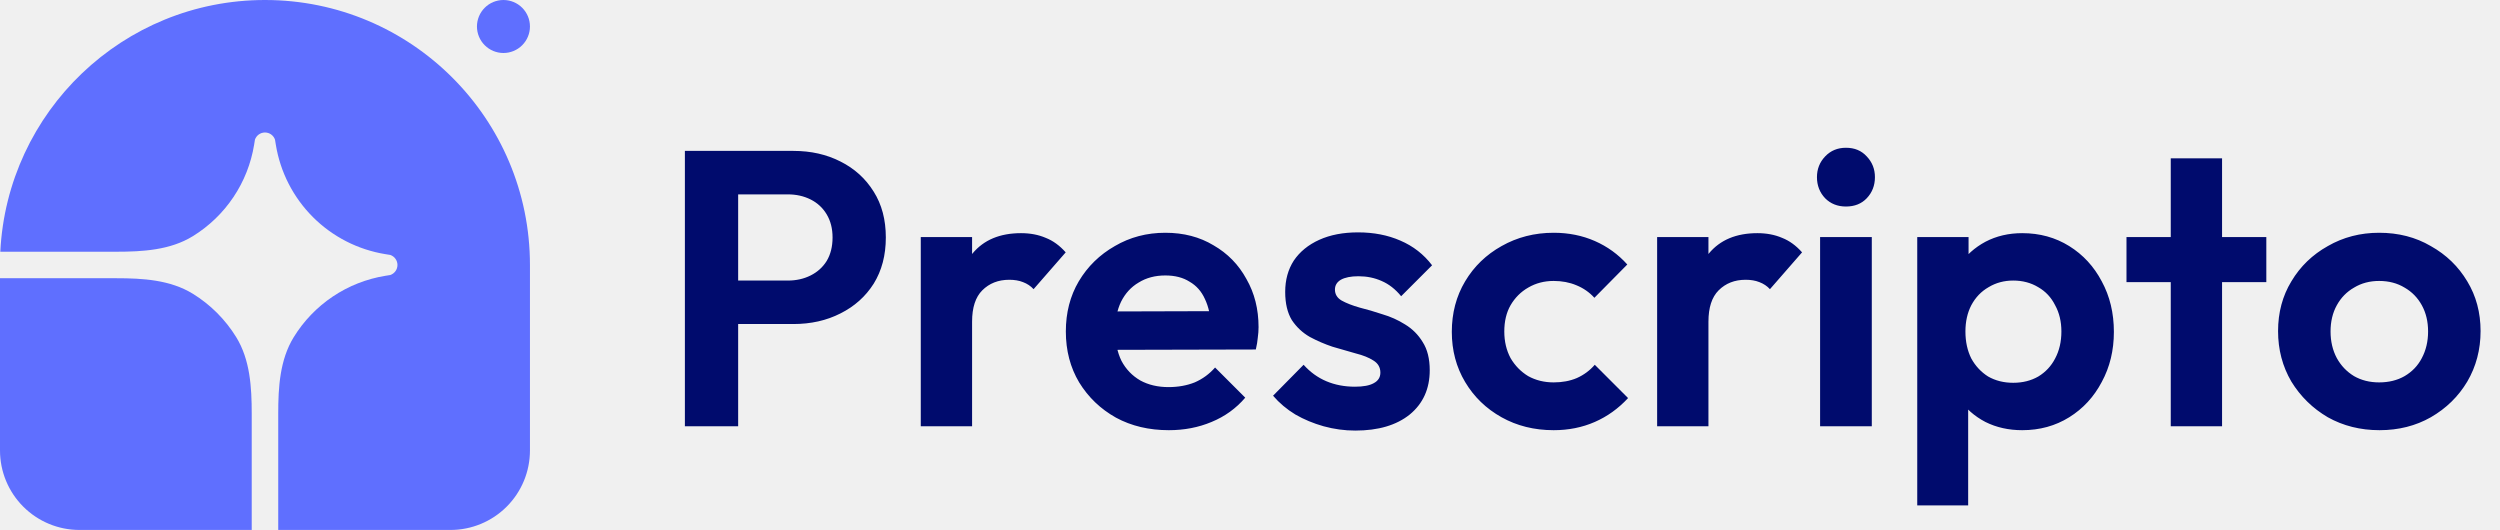
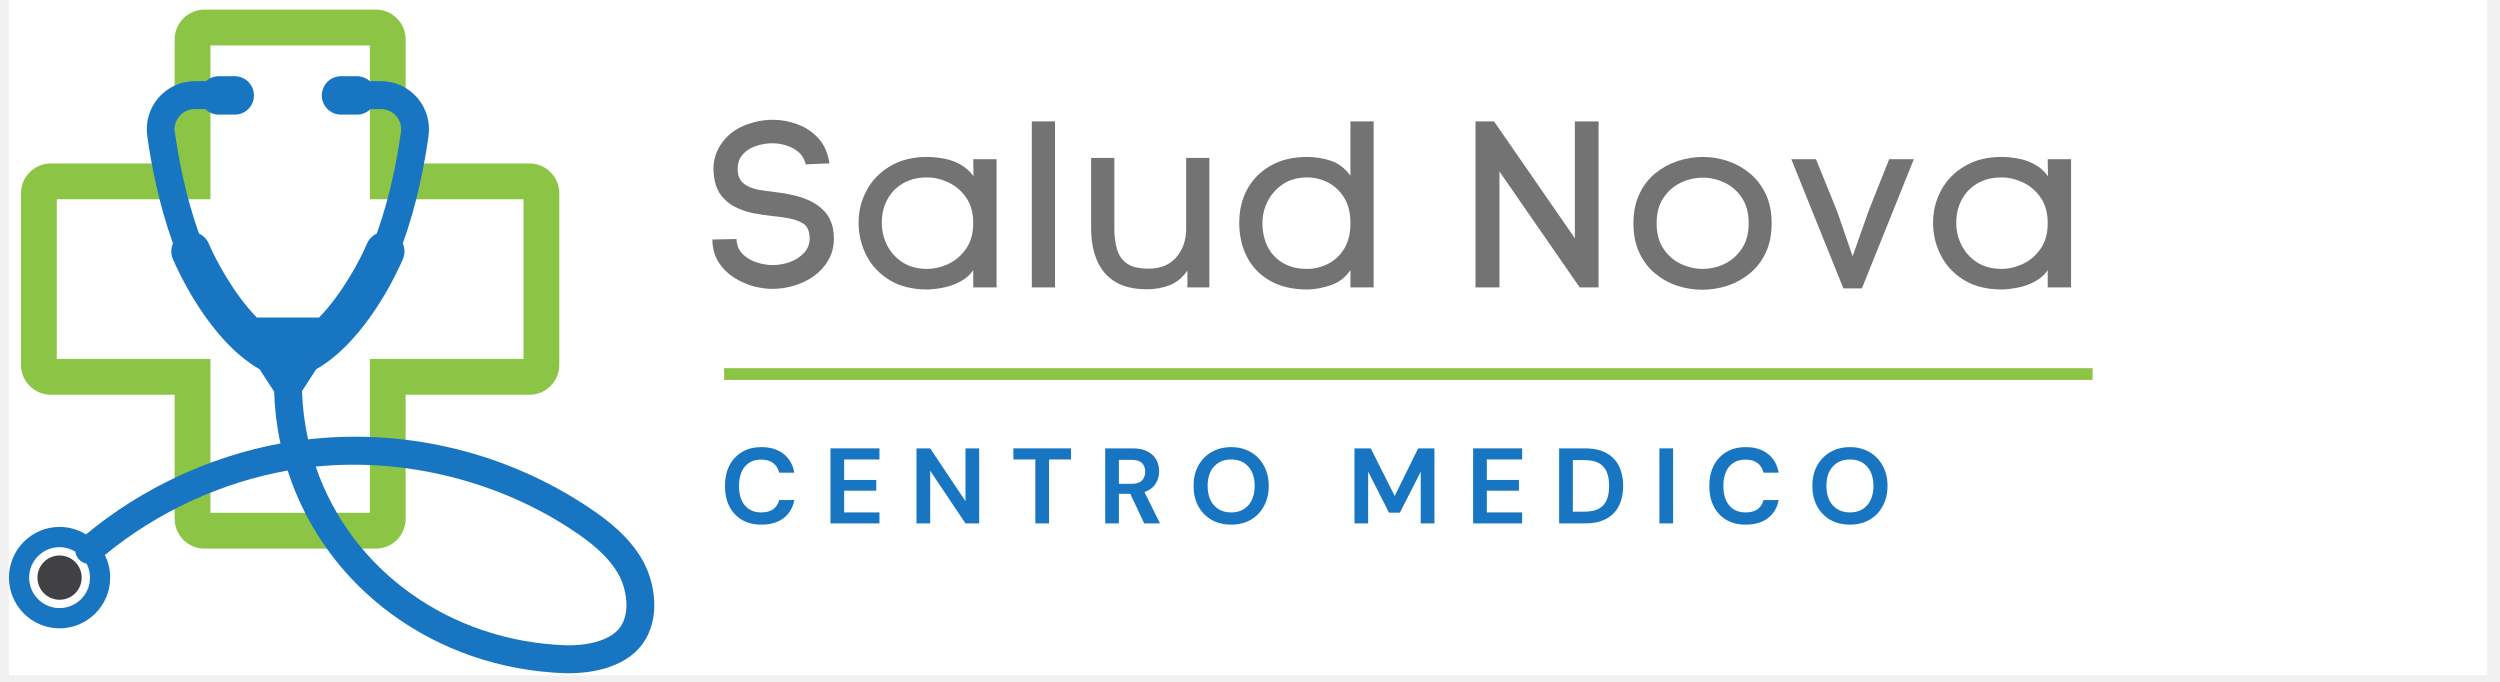
- <svg xmlns="http://www.w3.org/2000/svg" width="217" height="46" viewBox="0 0 217 46" fill="none">
-   <path d="M23 0C35.703 0 46 10.297 46 23V39.1C46 40.93 45.273 42.685 43.979 43.979C42.685 45.273 40.93 46 39.1 46H24.15V35.91C24.15 33.608 24.29 31.223 25.497 29.263C26.362 27.859 27.518 26.657 28.888 25.738C30.258 24.82 31.81 24.208 33.437 23.942L33.878 23.871C34.059 23.808 34.217 23.691 34.328 23.535C34.44 23.379 34.5 23.192 34.5 23C34.5 22.808 34.44 22.621 34.328 22.465C34.217 22.309 34.059 22.192 33.878 22.129L33.437 22.058C31.059 21.67 28.863 20.544 27.159 18.84C25.456 17.137 24.33 14.941 23.942 12.563L23.87 12.122C23.808 11.941 23.691 11.783 23.535 11.671C23.379 11.56 23.192 11.5 23 11.5C22.808 11.5 22.621 11.56 22.465 11.671C22.309 11.783 22.191 11.941 22.129 12.122L22.058 12.563C21.792 14.19 21.18 15.742 20.261 17.111C19.343 18.481 18.141 19.638 16.737 20.502C14.777 21.71 12.392 21.85 10.09 21.85H0.027C0.629 9.682 10.683 0 23 0Z" fill="#5F6FFF" />
-   <path d="M0 24.15H10.09C12.392 24.15 14.777 24.29 16.737 25.498C18.269 26.442 19.558 27.731 20.502 29.263C21.71 31.223 21.85 33.608 21.85 35.91V46H6.9C5.07 46 3.315 45.273 2.021 43.979C0.727 42.685 0 40.93 0 39.1L0 24.15ZM46 2.3C46 2.91 45.758 3.495 45.326 3.926C44.895 4.358 44.31 4.6 43.7 4.6C43.09 4.6 42.505 4.358 42.074 3.926C41.642 3.495 41.4 2.91 41.4 2.3C41.4 1.69 41.642 1.105 42.074 0.674C42.505 0.242 43.09 0 43.7 0C44.31 0 44.895 0.242 45.326 0.674C45.758 1.105 46 1.69 46 2.3Z" fill="#5F6FFF" />
-   <path d="M62.848 28.126V24.352H68.39C69.115 24.352 69.773 24.205 70.362 23.91C70.951 23.615 71.416 23.196 71.756 22.652C72.096 22.085 72.266 21.405 72.266 20.612C72.266 19.841 72.096 19.173 71.756 18.606C71.416 18.039 70.951 17.609 70.362 17.314C69.773 17.019 69.115 16.872 68.39 16.872H62.848V13.098H68.866C70.385 13.098 71.745 13.404 72.946 14.016C74.17 14.628 75.133 15.501 75.836 16.634C76.539 17.745 76.89 19.071 76.89 20.612C76.89 22.153 76.539 23.491 75.836 24.624C75.133 25.735 74.17 26.596 72.946 27.208C71.745 27.82 70.385 28.126 68.866 28.126H62.848ZM59.448 37V13.098H64.072V37H59.448ZM79.923 37V20.578H84.377V37H79.923ZM84.377 27.922L82.643 26.766C82.847 24.749 83.436 23.162 84.411 22.006C85.386 20.827 86.791 20.238 88.627 20.238C89.421 20.238 90.135 20.374 90.769 20.646C91.404 20.895 91.982 21.315 92.503 21.904L89.715 25.1C89.466 24.828 89.16 24.624 88.797 24.488C88.457 24.352 88.061 24.284 87.607 24.284C86.655 24.284 85.873 24.59 85.261 25.202C84.672 25.791 84.377 26.698 84.377 27.922ZM101.457 37.34C99.734 37.34 98.204 36.977 96.867 36.252C95.529 35.504 94.464 34.484 93.671 33.192C92.9 31.9 92.515 30.427 92.515 28.772C92.515 27.14 92.889 25.689 93.637 24.42C94.407 23.128 95.45 22.108 96.765 21.36C98.079 20.589 99.541 20.204 101.151 20.204C102.738 20.204 104.132 20.567 105.333 21.292C106.557 21.995 107.509 22.969 108.189 24.216C108.892 25.44 109.243 26.834 109.243 28.398C109.243 28.693 109.22 28.999 109.175 29.316C109.152 29.611 109.096 29.951 109.005 30.336L95.201 30.37V27.038L106.931 27.004L105.129 28.398C105.084 27.423 104.902 26.607 104.585 25.95C104.29 25.293 103.848 24.794 103.259 24.454C102.692 24.091 101.99 23.91 101.151 23.91C100.267 23.91 99.496 24.114 98.839 24.522C98.181 24.907 97.671 25.463 97.309 26.188C96.969 26.891 96.799 27.729 96.799 28.704C96.799 29.701 96.98 30.574 97.343 31.322C97.728 32.047 98.272 32.614 98.975 33.022C99.677 33.407 100.494 33.6 101.423 33.6C102.262 33.6 103.021 33.464 103.701 33.192C104.381 32.897 104.97 32.467 105.469 31.9L108.087 34.518C107.294 35.447 106.319 36.15 105.163 36.626C104.03 37.102 102.794 37.34 101.457 37.34ZM117.641 37.374C116.712 37.374 115.794 37.249 114.887 37C114.003 36.751 113.187 36.411 112.439 35.98C111.691 35.527 111.045 34.983 110.501 34.348L113.153 31.662C113.72 32.297 114.377 32.773 115.125 33.09C115.873 33.407 116.701 33.566 117.607 33.566C118.333 33.566 118.877 33.464 119.239 33.26C119.625 33.056 119.817 32.75 119.817 32.342C119.817 31.889 119.613 31.537 119.205 31.288C118.82 31.039 118.31 30.835 117.675 30.676C117.041 30.495 116.372 30.302 115.669 30.098C114.989 29.871 114.332 29.588 113.697 29.248C113.063 28.885 112.541 28.398 112.133 27.786C111.748 27.151 111.555 26.335 111.555 25.338C111.555 24.295 111.805 23.389 112.303 22.618C112.825 21.847 113.561 21.247 114.513 20.816C115.465 20.385 116.587 20.17 117.879 20.17C119.239 20.17 120.463 20.408 121.551 20.884C122.662 21.36 123.58 22.074 124.305 23.026L121.619 25.712C121.121 25.1 120.554 24.658 119.919 24.386C119.307 24.114 118.639 23.978 117.913 23.978C117.256 23.978 116.746 24.08 116.383 24.284C116.043 24.488 115.873 24.771 115.873 25.134C115.873 25.542 116.066 25.859 116.451 26.086C116.859 26.313 117.381 26.517 118.015 26.698C118.65 26.857 119.307 27.049 119.987 27.276C120.69 27.48 121.347 27.775 121.959 28.16C122.594 28.545 123.104 29.055 123.489 29.69C123.897 30.325 124.101 31.141 124.101 32.138C124.101 33.747 123.523 35.028 122.367 35.98C121.211 36.909 119.636 37.374 117.641 37.374ZM134.857 37.34C133.179 37.34 131.672 36.966 130.335 36.218C128.997 35.47 127.943 34.45 127.173 33.158C126.402 31.866 126.017 30.415 126.017 28.806C126.017 27.174 126.402 25.712 127.173 24.42C127.943 23.128 128.997 22.108 130.335 21.36C131.695 20.589 133.202 20.204 134.857 20.204C136.149 20.204 137.339 20.442 138.427 20.918C139.515 21.394 140.455 22.074 141.249 22.958L138.393 25.848C137.962 25.372 137.441 25.009 136.829 24.76C136.239 24.511 135.582 24.386 134.857 24.386C134.041 24.386 133.304 24.579 132.647 24.964C132.012 25.327 131.502 25.837 131.117 26.494C130.754 27.129 130.573 27.888 130.573 28.772C130.573 29.633 130.754 30.404 131.117 31.084C131.502 31.741 132.012 32.263 132.647 32.648C133.304 33.011 134.041 33.192 134.857 33.192C135.605 33.192 136.273 33.067 136.863 32.818C137.475 32.546 137.996 32.161 138.427 31.662L141.317 34.552C140.478 35.459 139.515 36.15 138.427 36.626C137.339 37.102 136.149 37.34 134.857 37.34ZM143.839 37V20.578H148.293V37H143.839ZM148.293 27.922L146.559 26.766C146.763 24.749 147.353 23.162 148.327 22.006C149.302 20.827 150.707 20.238 152.543 20.238C153.337 20.238 154.051 20.374 154.685 20.646C155.32 20.895 155.898 21.315 156.419 21.904L153.631 25.1C153.382 24.828 153.076 24.624 152.713 24.488C152.373 24.352 151.977 24.284 151.523 24.284C150.571 24.284 149.789 24.59 149.177 25.202C148.588 25.791 148.293 26.698 148.293 27.922ZM157.984 37V20.578H162.472V37H157.984ZM160.228 17.926C159.502 17.926 158.902 17.688 158.426 17.212C157.95 16.713 157.712 16.101 157.712 15.376C157.712 14.673 157.95 14.073 158.426 13.574C158.902 13.075 159.502 12.826 160.228 12.826C160.976 12.826 161.576 13.075 162.03 13.574C162.506 14.073 162.744 14.673 162.744 15.376C162.744 16.101 162.506 16.713 162.03 17.212C161.576 17.688 160.976 17.926 160.228 17.926ZM175.529 37.34C174.351 37.34 173.285 37.102 172.333 36.626C171.381 36.127 170.622 35.459 170.055 34.62C169.489 33.781 169.183 32.818 169.137 31.73V25.916C169.183 24.828 169.489 23.865 170.055 23.026C170.645 22.165 171.404 21.485 172.333 20.986C173.285 20.487 174.351 20.238 175.529 20.238C177.048 20.238 178.408 20.612 179.609 21.36C180.811 22.108 181.751 23.128 182.431 24.42C183.134 25.712 183.485 27.174 183.485 28.806C183.485 30.415 183.134 31.866 182.431 33.158C181.751 34.45 180.811 35.47 179.609 36.218C178.408 36.966 177.048 37.34 175.529 37.34ZM174.747 33.226C175.563 33.226 176.289 33.045 176.923 32.682C177.558 32.297 178.045 31.775 178.385 31.118C178.748 30.438 178.929 29.656 178.929 28.772C178.929 27.911 178.748 27.151 178.385 26.494C178.045 25.814 177.558 25.293 176.923 24.93C176.289 24.545 175.563 24.352 174.747 24.352C173.954 24.352 173.24 24.545 172.605 24.93C171.971 25.293 171.472 25.814 171.109 26.494C170.769 27.151 170.599 27.911 170.599 28.772C170.599 29.656 170.769 30.438 171.109 31.118C171.472 31.775 171.959 32.297 172.571 32.682C173.206 33.045 173.931 33.226 174.747 33.226ZM166.417 43.868V20.578H170.871V24.896L170.123 28.874L170.837 32.852V43.868H166.417ZM188.421 37V13.744H192.875V37H188.421ZM184.579 24.488V20.578H196.717V24.488H184.579ZM206.542 37.34C204.887 37.34 203.391 36.966 202.054 36.218C200.739 35.447 199.685 34.416 198.892 33.124C198.121 31.809 197.736 30.347 197.736 28.738C197.736 27.129 198.121 25.689 198.892 24.42C199.662 23.128 200.716 22.108 202.054 21.36C203.391 20.589 204.876 20.204 206.508 20.204C208.185 20.204 209.681 20.589 210.996 21.36C212.333 22.108 213.387 23.128 214.158 24.42C214.928 25.689 215.314 27.129 215.314 28.738C215.314 30.347 214.928 31.809 214.158 33.124C213.387 34.416 212.333 35.447 210.996 36.218C209.681 36.966 208.196 37.34 206.542 37.34ZM206.508 33.192C207.346 33.192 208.083 33.011 208.718 32.648C209.375 32.263 209.874 31.741 210.214 31.084C210.576 30.404 210.758 29.633 210.758 28.772C210.758 27.911 210.576 27.151 210.214 26.494C209.851 25.837 209.352 25.327 208.718 24.964C208.083 24.579 207.346 24.386 206.508 24.386C205.692 24.386 204.966 24.579 204.332 24.964C203.697 25.327 203.198 25.837 202.836 26.494C202.473 27.151 202.292 27.911 202.292 28.772C202.292 29.633 202.473 30.404 202.836 31.084C203.198 31.741 203.697 32.263 204.332 32.648C204.966 33.011 205.692 33.192 206.508 33.192Z" fill="#000B6D" />
+ <svg xmlns="http://www.w3.org/2000/svg" width="422" zoomAndPan="magnify" viewBox="0 0 316.5 86.25" height="115" preserveAspectRatio="xMidYMid meet" version="1.0">
+   <defs>
+     <g />
+     <clipPath id="ebe1e32349">
+       <path d="M 1.117 0 L 314.887 0 L 314.887 85.508 L 1.117 85.508 Z M 1.117 0 " clip-rule="nonzero" />
+     </clipPath>
+     <clipPath id="37dd0d74a7">
+       <path d="M 2 1.215 L 71 1.215 L 71 70 L 2 70 Z M 2 1.215 " clip-rule="nonzero" />
+     </clipPath>
+     <clipPath id="e4a7c420da">
+       <path d="M 1.117 9 L 83 9 L 83 85.234 L 1.117 85.234 Z M 1.117 9 " clip-rule="nonzero" />
+     </clipPath>
+   </defs>
+   <g clip-path="url(#ebe1e32349)">
+     <path fill="#ffffff" d="M 1.117 0 L 314.887 0 L 314.887 85.508 L 1.117 85.508 Z M 1.117 0 " fill-opacity="1" fill-rule="nonzero" />
+   </g>
+   <g clip-path="url(#37dd0d74a7)">
+     <path fill="#8cc546" d="M 26.641 64.922 L 46.828 64.922 L 46.828 45.441 L 66.277 45.441 L 66.277 25.227 L 46.828 25.227 L 46.828 5.746 L 26.641 5.746 L 26.641 25.227 L 7.188 25.227 L 7.188 45.441 L 26.641 45.441 Z M 47.582 69.457 L 25.883 69.457 C 23.805 69.457 22.109 67.762 22.109 65.676 L 22.109 49.977 L 6.434 49.977 C 4.352 49.977 2.66 48.281 2.66 46.199 L 2.66 24.469 C 2.66 22.387 4.352 20.691 6.434 20.691 L 22.109 20.691 L 22.109 4.992 C 22.109 2.91 23.805 1.215 25.883 1.215 L 47.582 1.215 C 49.664 1.215 51.355 2.91 51.355 4.992 L 51.355 20.691 L 67.031 20.691 C 69.113 20.691 70.805 22.387 70.805 24.469 L 70.805 46.199 C 70.805 48.281 69.113 49.977 67.031 49.977 L 51.355 49.977 L 51.355 65.676 C 51.355 67.762 49.664 69.457 47.582 69.457 " fill-opacity="1" fill-rule="nonzero" />
+   </g>
+   <path fill="#414042" d="M 7.539 70.324 C 5.996 70.324 4.742 71.578 4.742 73.125 C 4.742 74.676 5.996 75.93 7.539 75.93 C 9.086 75.93 10.34 74.676 10.34 73.125 C 10.34 71.578 9.086 70.324 7.539 70.324 " fill-opacity="1" fill-rule="nonzero" />
+   <g clip-path="url(#e4a7c420da)">
+     <path fill="#1875c1" d="M 78.5 79.426 C 77.195 81.23 73.977 81.77 71.621 81.691 C 56.91 81.176 44.445 72.176 39.973 59.074 C 40.004 59.07 40.031 59.066 40.055 59.066 C 51.363 57.938 63.262 60.93 72.695 67.266 C 74.613 68.555 76.988 70.34 78.316 72.738 C 79.375 74.645 79.797 77.637 78.5 79.426 Z M 7.539 76.984 C 5.418 76.984 3.688 75.254 3.688 73.125 C 3.688 71 5.418 69.27 7.539 69.27 C 8.273 69.27 8.957 69.48 9.539 69.836 C 9.578 70.172 9.715 70.5 9.953 70.773 C 10.223 71.09 10.582 71.281 10.961 71.355 C 11.234 71.887 11.395 72.488 11.395 73.125 C 11.395 75.254 9.664 76.984 7.539 76.984 Z M 81.402 71.023 C 79.711 67.965 76.91 65.84 74.66 64.328 C 64.406 57.441 51.992 54.324 39.711 55.547 C 39.477 55.57 39.242 55.594 39.004 55.621 C 38.559 53.625 38.301 51.582 38.234 49.516 L 40.023 46.746 C 46.508 43.059 50.535 33.91 51.012 32.781 C 51.289 32.125 51.262 31.418 50.996 30.812 C 52.812 25.777 53.766 20.715 54.254 17.195 C 54.496 15.453 53.973 13.691 52.82 12.363 C 51.664 11.035 49.992 10.273 48.23 10.273 L 46.816 10.273 C 46.387 9.887 45.82 9.648 45.199 9.648 L 43.172 9.648 C 41.832 9.648 40.742 10.742 40.742 12.082 C 40.742 13.422 41.832 14.512 43.172 14.512 L 45.199 14.512 C 45.863 14.512 46.469 14.242 46.906 13.809 L 48.23 13.809 C 48.98 13.809 49.664 14.121 50.156 14.688 C 50.648 15.25 50.859 15.969 50.758 16.707 C 50.293 20.043 49.395 24.848 47.703 29.57 C 47.164 29.816 46.711 30.258 46.461 30.848 C 45.625 32.828 43.332 37.195 40.387 40.203 L 32.516 40.203 C 29.574 37.195 27.273 32.828 26.434 30.848 C 26.184 30.258 25.73 29.816 25.191 29.57 C 23.496 24.848 22.602 20.043 22.137 16.707 C 22.035 15.969 22.246 15.25 22.738 14.688 C 23.23 14.121 23.914 13.809 24.664 13.809 L 25.988 13.809 C 26.426 14.242 27.031 14.512 27.695 14.512 L 29.723 14.512 C 31.062 14.512 32.152 13.422 32.152 12.082 C 32.152 10.742 31.062 9.648 29.723 9.648 L 27.695 9.648 C 27.074 9.648 26.508 9.887 26.078 10.273 L 24.664 10.273 C 22.902 10.273 21.23 11.035 20.074 12.363 C 18.922 13.691 18.398 15.453 18.641 17.195 C 19.129 20.715 20.082 25.777 21.898 30.812 C 21.633 31.418 21.605 32.125 21.883 32.781 C 22.359 33.91 26.387 43.059 32.867 46.746 L 34.695 49.566 L 34.703 49.582 C 34.773 51.797 35.039 53.992 35.504 56.141 C 26.547 57.789 17.906 61.832 10.887 67.656 C 9.914 67.055 8.766 66.707 7.539 66.707 C 4.008 66.707 1.133 69.586 1.133 73.125 C 1.133 76.664 4.008 79.547 7.539 79.547 C 11.074 79.547 13.949 76.664 13.949 73.125 C 13.949 72.098 13.707 71.129 13.277 70.266 C 19.879 64.824 28.008 61.066 36.418 59.57 C 41.172 74.41 55.066 84.648 71.5 85.227 C 71.648 85.23 71.828 85.234 72.039 85.234 C 74.129 85.234 78.938 84.848 81.359 81.5 C 83.637 78.359 82.977 73.867 81.402 71.023 " fill-opacity="1" fill-rule="nonzero" />
+   </g>
+   <path stroke-linecap="butt" transform="matrix(0.743534, 0, 0, 0.743534, 91.67295, 46.61251)" fill="none" stroke-linejoin="miter" d="M -0.001 0.999 L 233.007 0.999 " stroke="#8cc546" stroke-width="2" stroke-opacity="1" stroke-miterlimit="4" />
+   <g fill="#737373" fill-opacity="1">
+     <g transform="translate(88.91546, 36.385)">
+       <g>
+         <path d="M 13.094 -15.578 C 12.945 -16.203 12.656 -16.707 12.219 -17.094 C 11.781 -17.477 11.266 -17.766 10.672 -17.953 C 10.078 -18.148 9.484 -18.25 8.891 -18.25 C 8.16 -18.25 7.438 -18.125 6.719 -17.875 C 6 -17.625 5.422 -17.219 4.984 -16.656 C 4.805 -16.438 4.676 -16.18 4.594 -15.891 C 4.508 -15.598 4.469 -15.305 4.469 -15.016 C 4.469 -14.211 4.703 -13.609 5.172 -13.203 C 5.648 -12.805 6.254 -12.535 6.984 -12.391 C 7.711 -12.254 8.469 -12.145 9.25 -12.062 C 9.969 -11.988 10.707 -11.863 11.469 -11.688 C 12.227 -11.52 12.953 -11.273 13.641 -10.953 C 14.328 -10.629 14.926 -10.195 15.438 -9.656 C 15.945 -9.125 16.305 -8.438 16.516 -7.594 C 16.609 -7.094 16.656 -6.633 16.656 -6.219 C 16.656 -5.195 16.43 -4.289 15.984 -3.5 C 15.535 -2.707 14.938 -2.035 14.188 -1.484 C 13.438 -0.93 12.594 -0.516 11.656 -0.234 C 10.727 0.047 9.797 0.188 8.859 0.188 C 8.055 0.188 7.227 0.066 6.375 -0.172 C 5.531 -0.422 4.738 -0.781 4 -1.25 C 3.27 -1.719 2.66 -2.305 2.172 -3.016 C 1.68 -3.723 1.391 -4.551 1.297 -5.5 L 1.266 -6.062 L 4.328 -6.125 L 4.359 -5.672 L 4.359 -5.797 C 4.43 -5.148 4.703 -4.602 5.172 -4.156 C 5.648 -3.707 6.227 -3.375 6.906 -3.156 C 7.582 -2.938 8.242 -2.828 8.891 -2.828 C 9.648 -2.828 10.391 -2.957 11.109 -3.219 C 11.828 -3.488 12.422 -3.879 12.891 -4.391 C 13.359 -4.898 13.594 -5.52 13.594 -6.25 C 13.594 -6.469 13.562 -6.707 13.5 -6.969 C 13.383 -7.508 13.094 -7.91 12.625 -8.172 C 12.156 -8.441 11.586 -8.633 10.922 -8.75 C 10.266 -8.875 9.586 -8.969 8.891 -9.031 C 8.066 -9.113 7.234 -9.238 6.391 -9.406 C 5.547 -9.582 4.766 -9.859 4.047 -10.234 C 3.328 -10.617 2.734 -11.145 2.266 -11.812 C 1.797 -12.477 1.52 -13.363 1.438 -14.469 L 1.438 -14.438 C 1.438 -14.539 1.43 -14.629 1.422 -14.703 C 1.41 -14.785 1.406 -14.867 1.406 -14.953 C 1.406 -16.254 1.797 -17.41 2.578 -18.422 C 3.273 -19.348 4.203 -20.047 5.359 -20.516 C 6.523 -20.984 7.719 -21.219 8.938 -21.219 C 10.02 -21.219 11.078 -21.02 12.109 -20.625 C 13.141 -20.238 14.016 -19.641 14.734 -18.828 C 15.453 -18.023 15.906 -16.984 16.094 -15.703 Z M 13.094 -15.578 " />
+       </g>
+     </g>
+   </g>
+   <g fill="#737373" fill-opacity="1">
+     <g transform="translate(107.0406, 36.385)">
+       <g>
+         <path d="M 19.125 0 L 16.172 0 L 16.172 -2.188 C 15.797 -1.613 15.273 -1.145 14.609 -0.781 C 13.953 -0.414 13.254 -0.156 12.516 0 C 11.773 0.156 11.066 0.242 10.391 0.266 C 8.504 0.266 6.91 -0.125 5.609 -0.906 C 4.305 -1.695 3.32 -2.738 2.656 -4.031 C 1.988 -5.32 1.656 -6.707 1.656 -8.188 C 1.656 -9.656 1.992 -11.02 2.672 -12.281 C 3.348 -13.539 4.336 -14.562 5.641 -15.344 C 6.941 -16.125 8.504 -16.516 10.328 -16.516 C 11.004 -16.516 11.703 -16.445 12.422 -16.312 C 13.141 -16.188 13.828 -15.945 14.484 -15.594 C 15.148 -15.238 15.723 -14.734 16.203 -14.078 L 16.172 -16.234 L 19.125 -16.234 Z M 16.172 -8.141 C 16.172 -9.43 15.875 -10.504 15.281 -11.359 C 14.695 -12.211 13.953 -12.852 13.047 -13.281 C 12.148 -13.707 11.242 -13.922 10.328 -13.922 C 9.141 -13.922 8.113 -13.664 7.25 -13.156 C 6.395 -12.645 5.738 -11.957 5.281 -11.094 C 4.82 -10.238 4.594 -9.27 4.594 -8.188 C 4.594 -7.164 4.82 -6.207 5.281 -5.312 C 5.738 -4.426 6.395 -3.707 7.25 -3.156 C 8.102 -2.613 9.129 -2.344 10.328 -2.344 C 11.223 -2.344 12.117 -2.551 13.016 -2.969 C 13.922 -3.395 14.672 -4.035 15.266 -4.891 C 15.867 -5.754 16.172 -6.836 16.172 -8.141 Z M 16.172 -8.141 " />
+       </g>
+     </g>
+   </g>
+   <g fill="#737373" fill-opacity="1">
+     <g transform="translate(128.3767, 36.385)">
+       <g>
+         <path d="M 2.25 0 L 2.25 -21.016 L 5.188 -21.016 L 5.188 0 Z M 2.25 0 " />
+       </g>
+     </g>
+   </g>
+   <g fill="#737373" fill-opacity="1">
+     <g transform="translate(136.0889, 36.385)">
+       <g>
+         <path d="M 14.234 -2.125 C 13.629 -1.25 12.883 -0.633 12 -0.281 C 11.125 0.062 10.156 0.234 9.094 0.234 C 7.457 0.234 6.117 -0.082 5.078 -0.719 C 4.035 -1.363 3.27 -2.27 2.781 -3.438 C 2.289 -4.602 2.047 -5.957 2.047 -7.5 L 2.047 -16.391 L 4.984 -16.391 L 4.984 -7.5 C 4.984 -6.5 5.098 -5.609 5.328 -4.828 C 5.555 -4.047 5.977 -3.441 6.594 -3.016 C 7.219 -2.586 8.125 -2.375 9.312 -2.375 C 10.844 -2.375 12.02 -2.859 12.844 -3.828 C 13.664 -4.797 14.078 -5.988 14.078 -7.406 L 14.078 -16.391 L 17.016 -16.391 L 17.016 0 L 14.234 0 Z M 14.234 -2.125 " />
+       </g>
+     </g>
+   </g>
+   <g fill="#737373" fill-opacity="1">
+     <g transform="translate(155.6845, 36.385)">
+       <g>
+         <path d="M 18.219 -21.016 L 18.219 0 L 15.281 0 L 15.281 -2.188 C 14.695 -1.312 13.898 -0.688 12.891 -0.312 C 11.879 0.051 10.863 0.242 9.844 0.266 C 7.969 0.266 6.383 -0.102 5.094 -0.844 C 3.801 -1.582 2.828 -2.594 2.172 -3.875 C 1.523 -5.156 1.203 -6.594 1.203 -8.188 C 1.203 -9.75 1.535 -11.156 2.203 -12.406 C 2.879 -13.656 3.859 -14.648 5.141 -15.391 C 6.43 -16.141 7.988 -16.516 9.812 -16.516 C 10.812 -16.516 11.797 -16.359 12.766 -16.047 C 13.742 -15.734 14.582 -15.098 15.281 -14.141 L 15.281 -21.016 Z M 15.281 -8.141 C 15.281 -9.43 15.016 -10.504 14.484 -11.359 C 13.953 -12.211 13.27 -12.852 12.438 -13.281 C 11.613 -13.707 10.738 -13.922 9.812 -13.922 C 8.613 -13.922 7.594 -13.641 6.75 -13.078 C 5.914 -12.523 5.27 -11.805 4.812 -10.922 C 4.363 -10.047 4.141 -9.117 4.141 -8.141 C 4.141 -7.035 4.359 -6.039 4.797 -5.156 C 5.242 -4.281 5.891 -3.594 6.734 -3.094 C 7.586 -2.594 8.602 -2.344 9.781 -2.344 C 10.707 -2.344 11.586 -2.551 12.422 -2.969 C 13.266 -3.395 13.953 -4.035 14.484 -4.891 C 15.016 -5.754 15.281 -6.836 15.281 -8.141 Z M 15.281 -8.141 " />
+       </g>
+     </g>
+   </g>
+   <g fill="#737373" fill-opacity="1">
+     <g transform="translate(176.4804, 36.385)">
+       <g />
+     </g>
+   </g>
+   <g fill="#737373" fill-opacity="1">
+     <g transform="translate(184.2227, 36.385)">
+       <g>
+         <path d="M 2.578 -21.016 L 4.922 -21.016 L 15.156 -6.219 L 15.156 -21.016 L 18.156 -21.016 L 18.156 0 L 15.766 0 L 5.609 -14.672 L 5.609 0 L 2.578 0 Z M 2.578 -21.016 " />
+       </g>
+     </g>
+   </g>
+   <g fill="#737373" fill-opacity="1">
+     <g transform="translate(205.2286, 36.385)">
+       <g>
+         <path d="M 19.062 -8.109 C 19.062 -6.703 18.816 -5.473 18.328 -4.422 C 17.836 -3.367 17.172 -2.492 16.328 -1.797 C 15.484 -1.098 14.535 -0.57 13.484 -0.219 C 12.441 0.125 11.367 0.297 10.266 0.297 C 9.18 0.297 8.117 0.125 7.078 -0.219 C 6.035 -0.57 5.098 -1.098 4.266 -1.797 C 3.441 -2.492 2.785 -3.367 2.297 -4.422 C 1.805 -5.473 1.562 -6.703 1.562 -8.109 C 1.562 -9.504 1.805 -10.727 2.297 -11.781 C 2.785 -12.832 3.445 -13.707 4.281 -14.406 C 5.125 -15.102 6.07 -15.629 7.125 -15.984 C 8.176 -16.336 9.254 -16.516 10.359 -16.516 C 11.453 -16.516 12.516 -16.336 13.547 -15.984 C 14.578 -15.629 15.508 -15.102 16.344 -14.406 C 17.176 -13.707 17.836 -12.832 18.328 -11.781 C 18.816 -10.727 19.062 -9.504 19.062 -8.109 Z M 4.5 -8.109 C 4.5 -6.828 4.785 -5.758 5.359 -4.906 C 5.93 -4.051 6.66 -3.41 7.547 -2.984 C 8.441 -2.555 9.367 -2.344 10.328 -2.344 C 11.305 -2.344 12.234 -2.555 13.109 -2.984 C 13.992 -3.41 14.723 -4.055 15.297 -4.922 C 15.867 -5.785 16.156 -6.848 16.156 -8.109 C 16.156 -9.391 15.875 -10.457 15.312 -11.312 C 14.75 -12.176 14.02 -12.82 13.125 -13.25 C 12.238 -13.676 11.316 -13.891 10.359 -13.891 C 9.379 -13.891 8.441 -13.676 7.547 -13.25 C 6.66 -12.82 5.93 -12.18 5.359 -11.328 C 4.785 -10.484 4.5 -9.41 4.5 -8.109 Z M 4.5 -8.109 " />
+       </g>
+     </g>
+   </g>
+   <g fill="#737373" fill-opacity="1">
+     <g transform="translate(226.3246, 36.385)">
+       <g>
+         <path d="M 12.844 -16.234 L 15.969 -16.234 L 9.391 0.125 L 7.047 0.125 L 0.453 -16.234 L 3.578 -16.234 L 6.25 -9.641 L 8.219 -3.938 L 10.203 -9.578 Z M 12.844 -16.234 " />
+       </g>
+     </g>
+   </g>
+   <g fill="#737373" fill-opacity="1">
+     <g transform="translate(243.0694, 36.385)">
+       <g>
+         <path d="M 19.125 0 L 16.172 0 L 16.172 -2.188 C 15.797 -1.613 15.273 -1.145 14.609 -0.781 C 13.953 -0.414 13.254 -0.156 12.516 0 C 11.773 0.156 11.066 0.242 10.391 0.266 C 8.504 0.266 6.91 -0.125 5.609 -0.906 C 4.305 -1.695 3.32 -2.738 2.656 -4.031 C 1.988 -5.32 1.656 -6.707 1.656 -8.188 C 1.656 -9.656 1.992 -11.02 2.672 -12.281 C 3.348 -13.539 4.336 -14.562 5.641 -15.344 C 6.941 -16.125 8.504 -16.516 10.328 -16.516 C 11.004 -16.516 11.703 -16.445 12.422 -16.312 C 13.141 -16.188 13.828 -15.945 14.484 -15.594 C 15.148 -15.238 15.723 -14.734 16.203 -14.078 L 16.172 -16.234 L 19.125 -16.234 Z M 16.172 -8.141 C 16.172 -9.43 15.875 -10.504 15.281 -11.359 C 14.695 -12.211 13.953 -12.852 13.047 -13.281 C 12.148 -13.707 11.242 -13.922 10.328 -13.922 C 9.141 -13.922 8.113 -13.664 7.25 -13.156 C 6.395 -12.645 5.738 -11.957 5.281 -11.094 C 4.82 -10.238 4.594 -9.27 4.594 -8.188 C 4.594 -7.164 4.82 -6.207 5.281 -5.312 C 5.738 -4.426 6.395 -3.707 7.25 -3.156 C 8.102 -2.613 9.129 -2.344 10.328 -2.344 C 11.223 -2.344 12.117 -2.551 13.016 -2.969 C 13.922 -3.395 14.672 -4.035 15.266 -4.891 C 15.867 -5.754 16.172 -6.836 16.172 -8.141 Z M 16.172 -8.141 " />
+       </g>
+     </g>
+   </g>
+   <g fill="#1875c1" fill-opacity="1">
+     <g transform="translate(91.17107, 66.2631)">
+       <g>
+         <path d="M 5.219 0.156 C 4.258 0.156 3.438 -0.047 2.75 -0.453 C 2.062 -0.867 1.531 -1.441 1.156 -2.172 C 0.789 -2.91 0.609 -3.766 0.609 -4.734 C 0.609 -5.703 0.789 -6.555 1.156 -7.297 C 1.531 -8.035 2.062 -8.613 2.75 -9.031 C 3.438 -9.445 4.258 -9.656 5.219 -9.656 C 6.363 -9.656 7.297 -9.375 8.016 -8.812 C 8.742 -8.25 9.203 -7.453 9.391 -6.422 L 7.469 -6.422 C 7.352 -6.941 7.102 -7.348 6.719 -7.641 C 6.332 -7.93 5.82 -8.078 5.188 -8.078 C 4.312 -8.078 3.625 -7.781 3.125 -7.188 C 2.633 -6.594 2.391 -5.773 2.391 -4.734 C 2.391 -3.691 2.633 -2.875 3.125 -2.281 C 3.625 -1.688 4.312 -1.391 5.188 -1.391 C 5.82 -1.391 6.332 -1.523 6.719 -1.797 C 7.102 -2.078 7.352 -2.461 7.469 -2.953 L 9.391 -2.953 C 9.203 -1.973 8.742 -1.207 8.016 -0.656 C 7.297 -0.113 6.363 0.156 5.219 0.156 Z M 5.219 0.156 " />
+       </g>
+     </g>
+   </g>
+   <g fill="#1875c1" fill-opacity="1">
+     <g transform="translate(104.2157, 66.2631)">
+       <g>
+         <path d="M 0.922 0 L 0.922 -9.5 L 7.125 -9.5 L 7.125 -8.094 L 2.656 -8.094 L 2.656 -5.5 L 6.719 -5.5 L 6.719 -4.141 L 2.656 -4.141 L 2.656 -1.391 L 7.125 -1.391 L 7.125 0 Z M 0.922 0 " />
+       </g>
+     </g>
+   </g>
+   <g fill="#1875c1" fill-opacity="1">
+     <g transform="translate(115.1047, 66.2631)">
+       <g>
+         <path d="M 0.922 0 L 0.922 -9.5 L 2.656 -9.5 L 7.125 -2.812 L 7.125 -9.5 L 8.859 -9.5 L 8.859 0 L 7.125 0 L 2.656 -6.672 L 2.656 0 Z M 0.922 0 " />
+       </g>
+     </g>
+   </g>
+   <g fill="#1875c1" fill-opacity="1">
+     <g transform="translate(127.9324, 66.2631)">
+       <g>
+         <path d="M 3.141 0 L 3.141 -8.094 L 0.359 -8.094 L 0.359 -9.5 L 7.656 -9.5 L 7.656 -8.094 L 4.875 -8.094 L 4.875 0 Z M 3.141 0 " />
+       </g>
+     </g>
+   </g>
+   <g fill="#1875c1" fill-opacity="1">
+     <g transform="translate(138.9976, 66.2631)">
+       <g>
+         <path d="M 0.922 0 L 0.922 -9.5 L 4.406 -9.5 C 5.164 -9.5 5.789 -9.367 6.281 -9.109 C 6.781 -8.848 7.148 -8.5 7.391 -8.062 C 7.629 -7.625 7.75 -7.141 7.75 -6.609 C 7.75 -6.023 7.598 -5.492 7.297 -5.016 C 6.992 -4.535 6.523 -4.188 5.891 -3.969 L 7.859 0 L 5.859 0 L 4.094 -3.75 L 2.656 -3.75 L 2.656 0 Z M 2.656 -5.016 L 4.297 -5.016 C 4.879 -5.016 5.305 -5.156 5.578 -5.438 C 5.848 -5.719 5.984 -6.086 5.984 -6.547 C 5.984 -7.004 5.848 -7.367 5.578 -7.641 C 5.316 -7.91 4.883 -8.047 4.281 -8.047 L 2.656 -8.047 Z M 2.656 -5.016 " />
+       </g>
+     </g>
+   </g>
+   <g fill="#1875c1" fill-opacity="1">
+     <g transform="translate(150.4966, 66.2631)">
+       <g>
+         <path d="M 5.375 0.156 C 4.426 0.156 3.594 -0.047 2.875 -0.453 C 2.164 -0.867 1.609 -1.445 1.203 -2.188 C 0.805 -2.926 0.609 -3.781 0.609 -4.75 C 0.609 -5.719 0.805 -6.566 1.203 -7.297 C 1.609 -8.035 2.164 -8.613 2.875 -9.031 C 3.594 -9.445 4.426 -9.656 5.375 -9.656 C 6.312 -9.656 7.133 -9.445 7.844 -9.031 C 8.562 -8.613 9.117 -8.035 9.516 -7.297 C 9.922 -6.566 10.125 -5.719 10.125 -4.75 C 10.125 -3.781 9.922 -2.926 9.516 -2.188 C 9.117 -1.445 8.562 -0.867 7.844 -0.453 C 7.133 -0.047 6.312 0.156 5.375 0.156 Z M 5.375 -1.391 C 6.281 -1.391 7 -1.688 7.531 -2.281 C 8.07 -2.883 8.344 -3.707 8.344 -4.75 C 8.344 -5.789 8.07 -6.609 7.531 -7.203 C 7 -7.797 6.281 -8.094 5.375 -8.094 C 4.469 -8.094 3.742 -7.797 3.203 -7.203 C 2.66 -6.609 2.391 -5.789 2.391 -4.75 C 2.391 -3.707 2.66 -2.883 3.203 -2.281 C 3.742 -1.688 4.469 -1.391 5.375 -1.391 Z M 5.375 -1.391 " />
+       </g>
+     </g>
+   </g>
+   <g fill="#1875c1" fill-opacity="1">
+     <g transform="translate(164.2734, 66.2631)">
+       <g />
+     </g>
+   </g>
+   <g fill="#1875c1" fill-opacity="1">
+     <g transform="translate(170.5527, 66.2631)">
+       <g>
+         <path d="M 0.922 0 L 0.922 -9.5 L 2.984 -9.5 L 6.016 -3.469 L 8.984 -9.5 L 11.047 -9.5 L 11.047 0 L 9.312 0 L 9.312 -6.547 L 6.672 -1.359 L 5.297 -1.359 L 2.656 -6.547 L 2.656 0 Z M 0.922 0 " />
+       </g>
+     </g>
+   </g>
+   <g fill="#1875c1" fill-opacity="1">
+     <g transform="translate(185.5768, 66.2631)">
+       <g>
+         <path d="M 0.922 0 L 0.922 -9.5 L 7.125 -9.5 L 7.125 -8.094 L 2.656 -8.094 L 2.656 -5.5 L 6.719 -5.5 L 6.719 -4.141 L 2.656 -4.141 L 2.656 -1.391 L 7.125 -1.391 L 7.125 0 Z M 0.922 0 " />
+       </g>
+     </g>
+   </g>
+   <g fill="#1875c1" fill-opacity="1">
+     <g transform="translate(196.4657, 66.2631)">
+       <g>
+         <path d="M 0.922 0 L 0.922 -9.5 L 4.156 -9.5 C 5.27 -9.5 6.188 -9.301 6.906 -8.906 C 7.625 -8.508 8.156 -7.957 8.5 -7.25 C 8.852 -6.539 9.031 -5.707 9.031 -4.75 C 9.031 -3.789 8.852 -2.957 8.5 -2.25 C 8.156 -1.539 7.625 -0.988 6.906 -0.594 C 6.188 -0.195 5.27 0 4.156 0 Z M 2.656 -1.484 L 4.078 -1.484 C 4.879 -1.484 5.508 -1.613 5.969 -1.875 C 6.426 -2.133 6.754 -2.504 6.953 -2.984 C 7.148 -3.473 7.25 -4.062 7.25 -4.75 C 7.25 -5.426 7.148 -6.008 6.953 -6.5 C 6.754 -6.988 6.426 -7.363 5.969 -7.625 C 5.508 -7.883 4.879 -8.016 4.078 -8.016 L 2.656 -8.016 Z M 2.656 -1.484 " />
+       </g>
+     </g>
+   </g>
+   <g fill="#1875c1" fill-opacity="1">
+     <g transform="translate(209.1579, 66.2631)">
+       <g>
+         <path d="M 0.922 0 L 0.922 -9.5 L 2.656 -9.5 L 2.656 0 Z M 0.922 0 " />
+       </g>
+     </g>
+   </g>
+   <g fill="#1875c1" fill-opacity="1">
+     <g transform="translate(215.7896, 66.2631)">
+       <g>
+         <path d="M 5.219 0.156 C 4.258 0.156 3.438 -0.047 2.75 -0.453 C 2.062 -0.867 1.531 -1.441 1.156 -2.172 C 0.789 -2.91 0.609 -3.766 0.609 -4.734 C 0.609 -5.703 0.789 -6.555 1.156 -7.297 C 1.531 -8.035 2.062 -8.613 2.75 -9.031 C 3.438 -9.445 4.258 -9.656 5.219 -9.656 C 6.363 -9.656 7.297 -9.375 8.016 -8.812 C 8.742 -8.25 9.203 -7.453 9.391 -6.422 L 7.469 -6.422 C 7.352 -6.941 7.102 -7.348 6.719 -7.641 C 6.332 -7.93 5.82 -8.078 5.188 -8.078 C 4.312 -8.078 3.625 -7.781 3.125 -7.188 C 2.633 -6.594 2.391 -5.773 2.391 -4.734 C 2.391 -3.691 2.633 -2.875 3.125 -2.281 C 3.625 -1.688 4.312 -1.391 5.188 -1.391 C 5.82 -1.391 6.332 -1.523 6.719 -1.797 C 7.102 -2.078 7.352 -2.461 7.469 -2.953 L 9.391 -2.953 C 9.203 -1.973 8.742 -1.207 8.016 -0.656 C 7.297 -0.113 6.363 0.156 5.219 0.156 Z M 5.219 0.156 " />
+       </g>
+     </g>
+   </g>
+   <g fill="#1875c1" fill-opacity="1">
+     <g transform="translate(228.8343, 66.2631)">
+       <g>
+         <path d="M 5.375 0.156 C 4.426 0.156 3.594 -0.047 2.875 -0.453 C 2.164 -0.867 1.609 -1.445 1.203 -2.188 C 0.805 -2.926 0.609 -3.781 0.609 -4.75 C 0.609 -5.719 0.805 -6.566 1.203 -7.297 C 1.609 -8.035 2.164 -8.613 2.875 -9.031 C 3.594 -9.445 4.426 -9.656 5.375 -9.656 C 6.312 -9.656 7.133 -9.445 7.844 -9.031 C 8.562 -8.613 9.117 -8.035 9.516 -7.297 C 9.922 -6.566 10.125 -5.719 10.125 -4.75 C 10.125 -3.781 9.922 -2.926 9.516 -2.188 C 9.117 -1.445 8.562 -0.867 7.844 -0.453 C 7.133 -0.047 6.312 0.156 5.375 0.156 Z M 5.375 -1.391 C 6.281 -1.391 7 -1.688 7.531 -2.281 C 8.07 -2.883 8.344 -3.707 8.344 -4.75 C 8.344 -5.789 8.07 -6.609 7.531 -7.203 C 7 -7.797 6.281 -8.094 5.375 -8.094 C 4.469 -8.094 3.742 -7.797 3.203 -7.203 C 2.66 -6.609 2.391 -5.789 2.391 -4.75 C 2.391 -3.707 2.66 -2.883 3.203 -2.281 C 3.742 -1.688 4.469 -1.391 5.375 -1.391 Z M 5.375 -1.391 " />
+       </g>
+     </g>
+   </g>
</svg>
